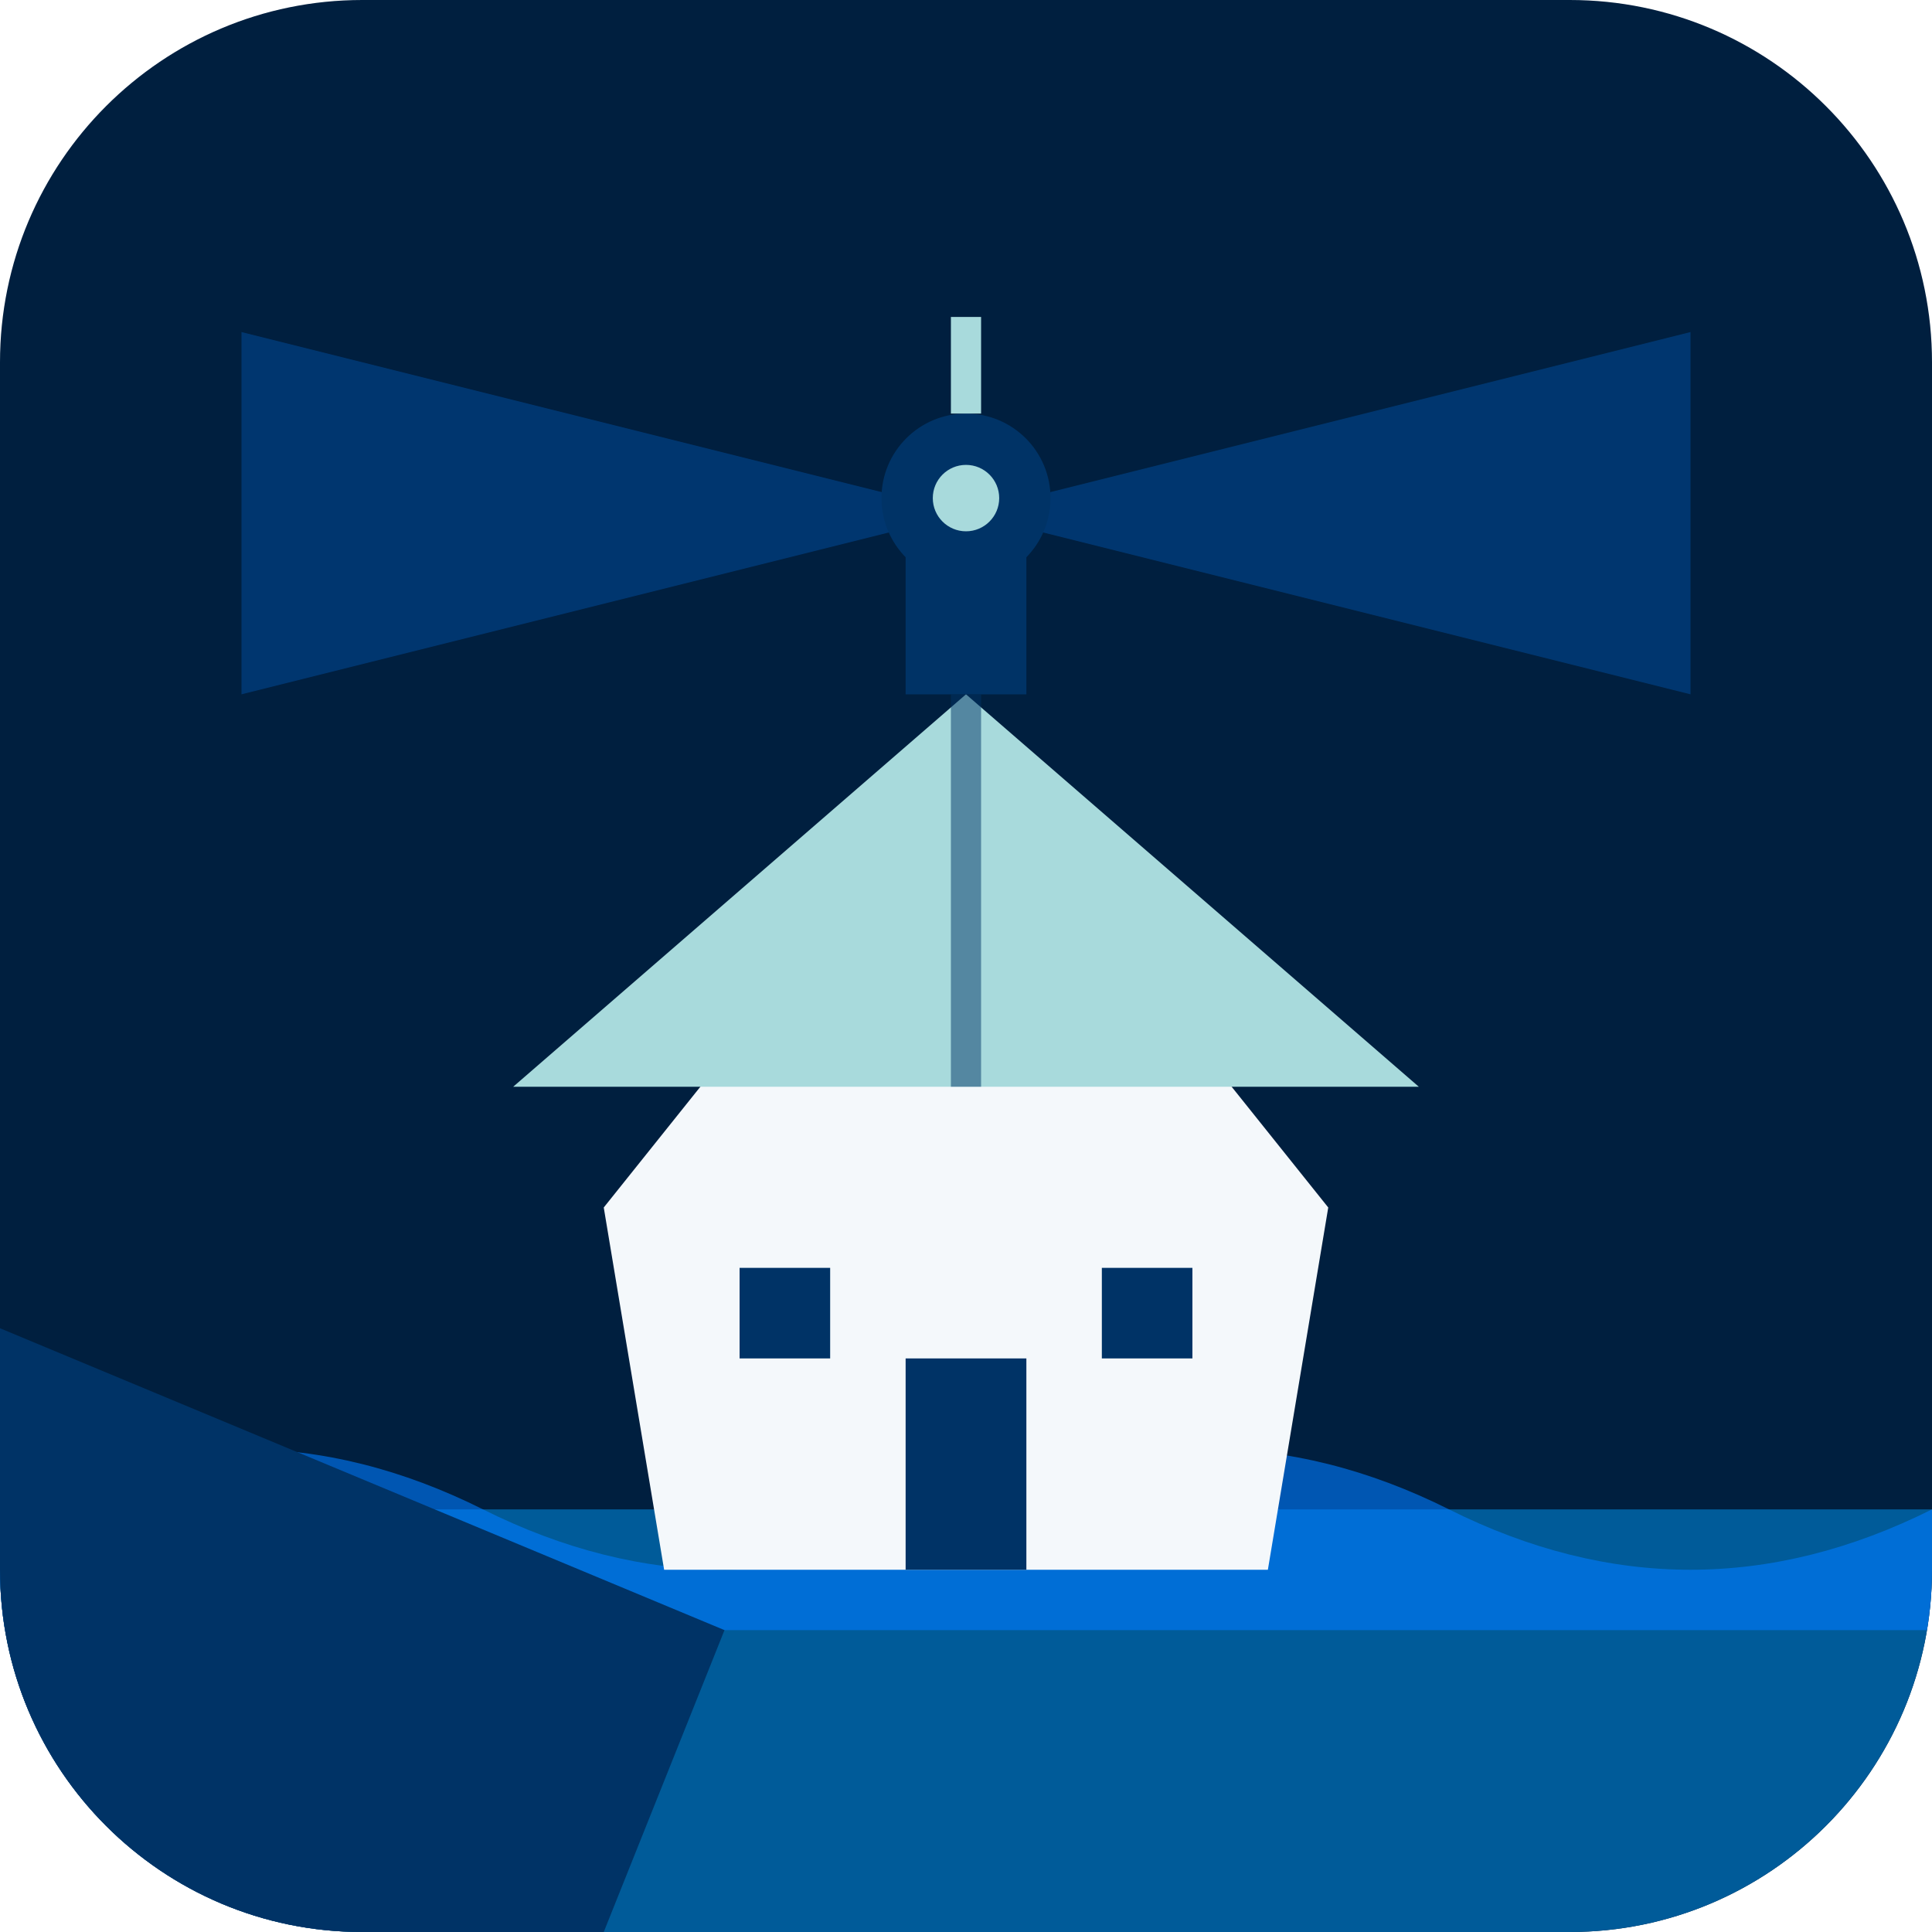
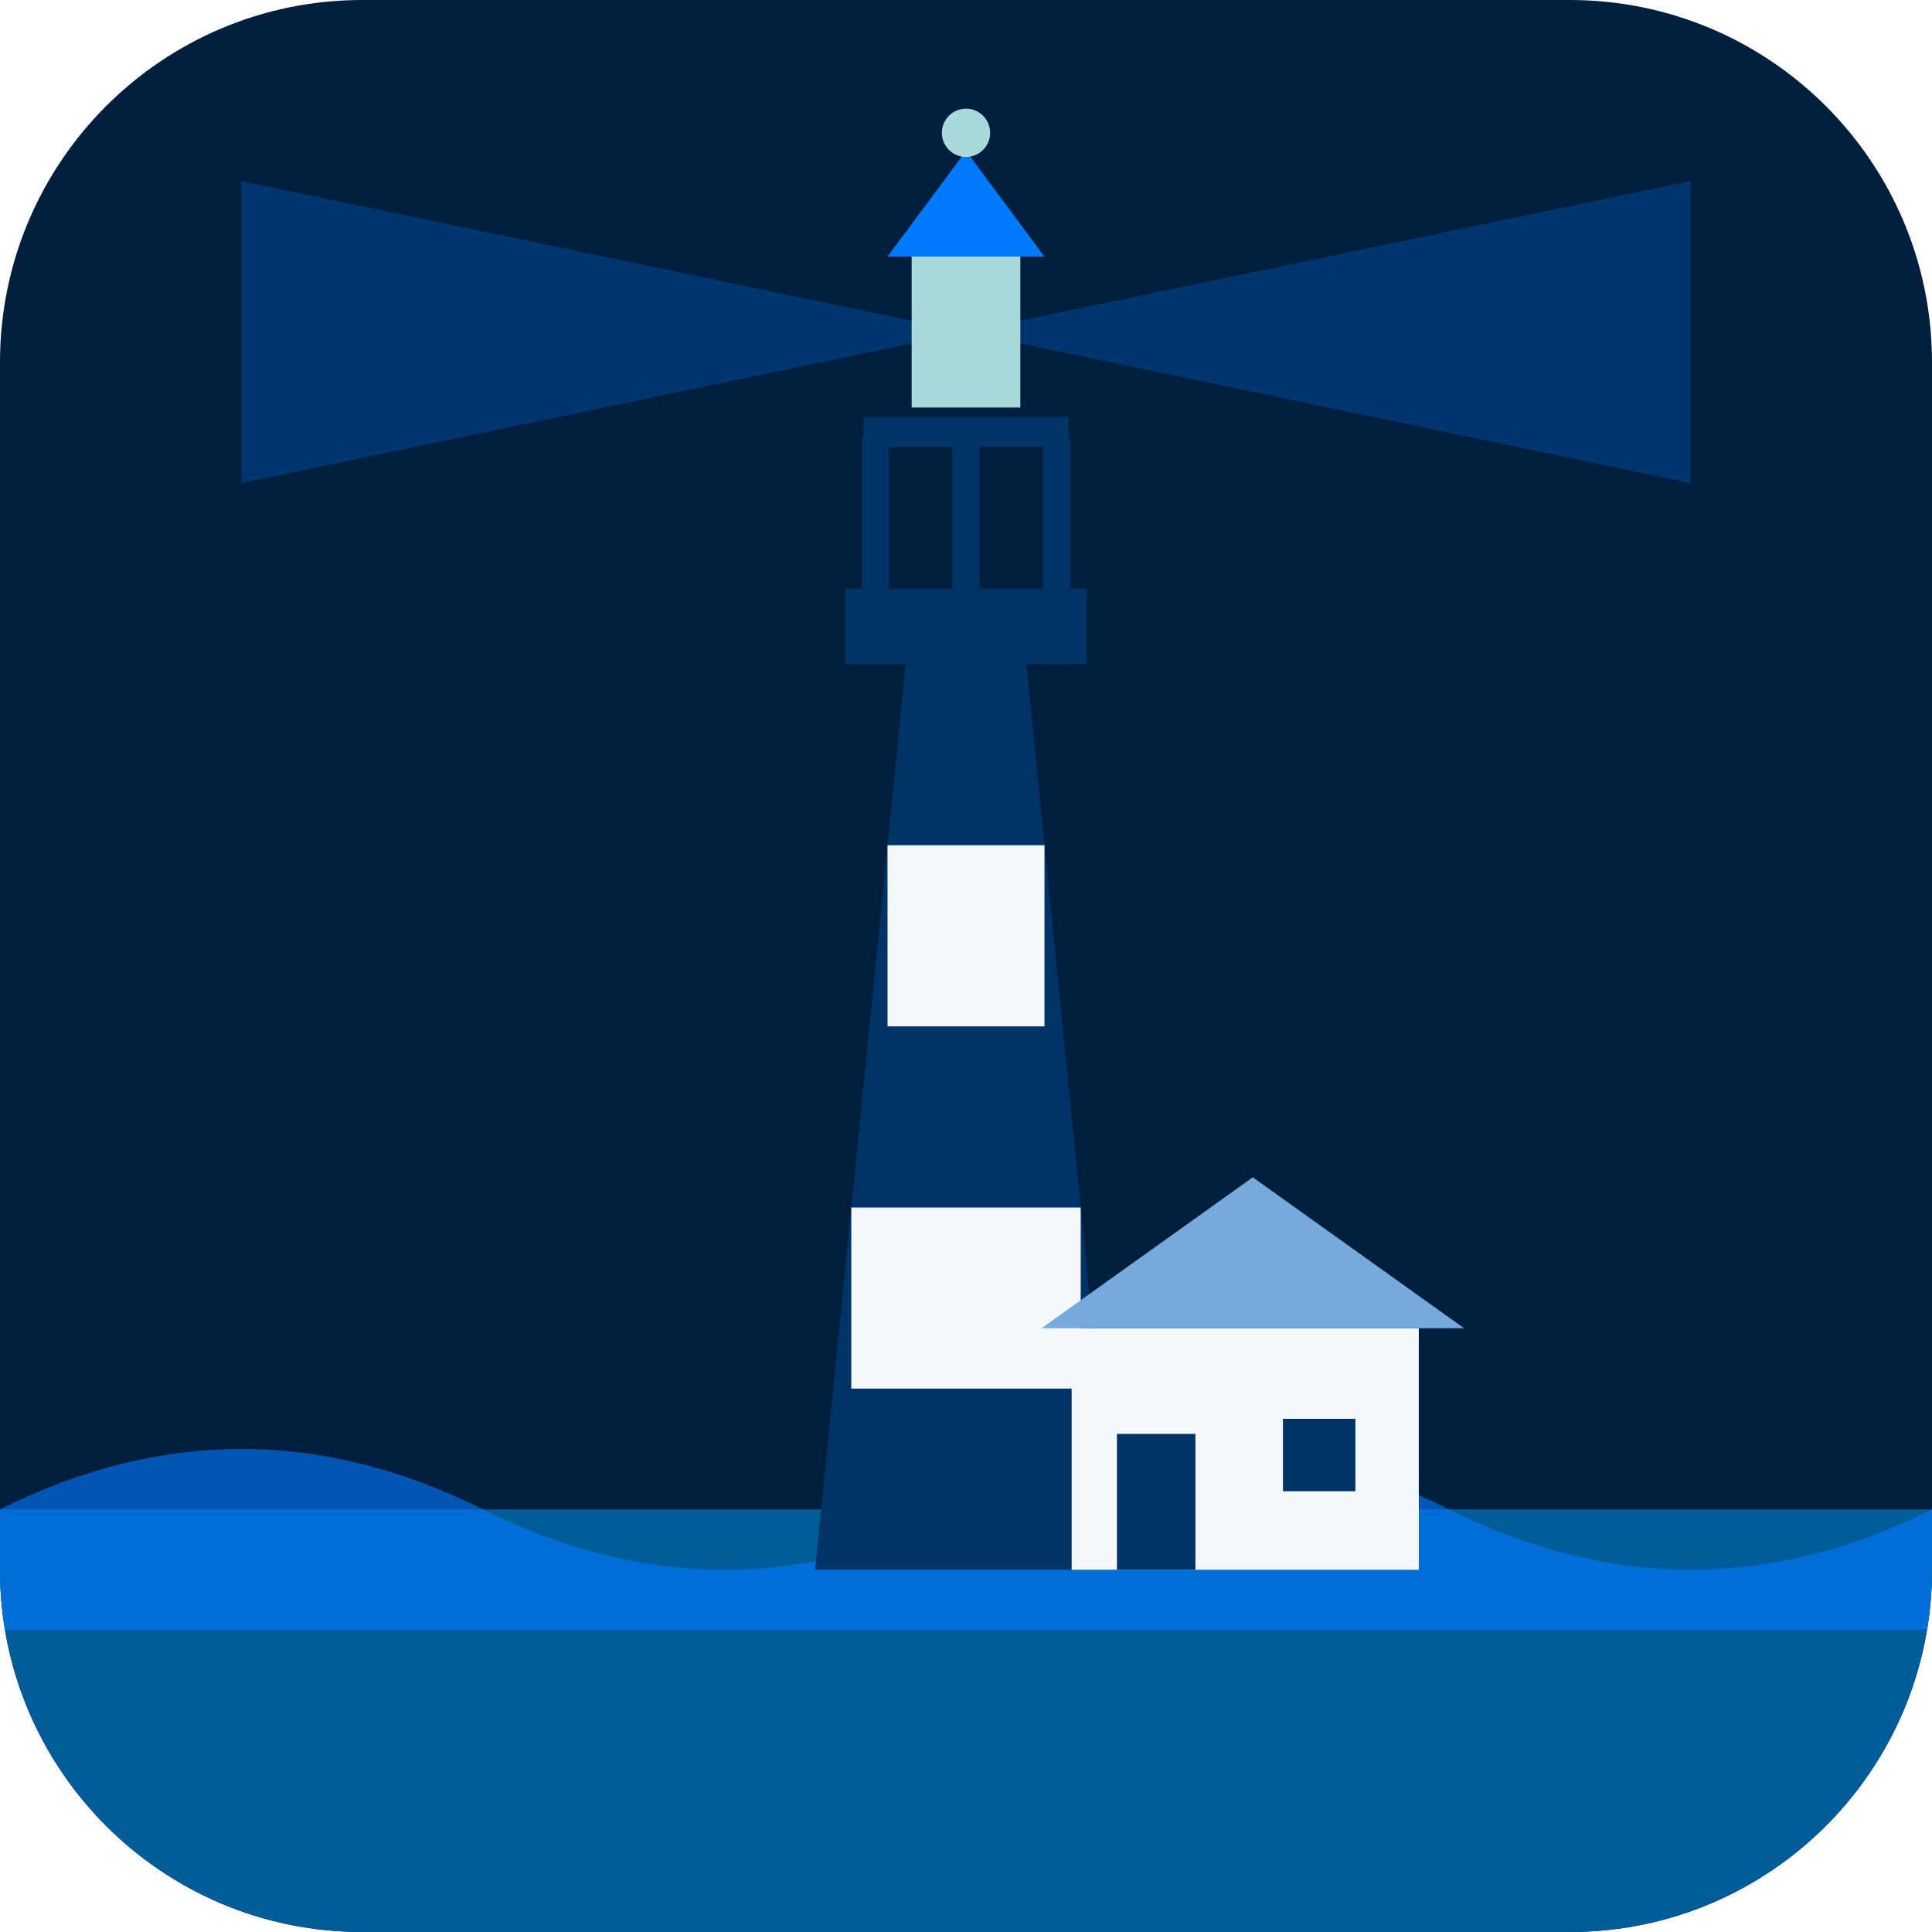
<svg xmlns="http://www.w3.org/2000/svg" viewBox="0 0 64 64">
  <clipPath id="faro-round">
    <rect width="64" height="64" rx="12" />
  </clipPath>
  <rect width="64" height="64" rx="12" fill="#001F3F" />
  <g clip-path="url(#faro-round)">
-     <polygon points="32,17 8,11 8,23" fill="#007BFF" opacity="0.25" />
-     <polygon points="32,17 56,11 56,23" fill="#007BFF" opacity="0.25" />
+     <polygon points="32,11 8,6 8,16" fill="#007BFF" opacity="0.25" />
+     <polygon points="32,11 56,6 56,16" fill="#007BFF" opacity="0.25" />
    <rect y="50" width="64" height="14" fill="#005B99" />
    <path d="M0,50 Q8,46 16,50 T32,50 T48,50 T64,50 V54 H0 Z" fill="#007BFF" opacity="0.6" />
-     <polygon points="0,64 0,44 24,54 20,64" fill="#003366" />
-     <polygon points="22,52 42,52 44,40 40,35 24,35 20,40" fill="#F4F8FB" />
-     <polygon points="17,36 47,36 32,23" fill="#A8DADC" />
-     <line x1="32" y1="23" x2="32" y2="36" stroke="#003366" stroke-width="1" opacity="0.5" />
-     <rect x="30" y="18" width="4" height="5" fill="#003366" />
-     <circle cx="32" cy="16.5" r="2.8" fill="#003366" />
-     <circle cx="32" cy="16.5" r="1.1" fill="#A8DADC" />
-     <line x1="32" y1="13.7" x2="32" y2="10.5" stroke="#A8DADC" stroke-width="1" />
-     <rect x="30" y="45" width="4" height="7" fill="#003366" />
-     <rect x="24.5" y="42" width="3" height="3" fill="#003366" />
-     <rect x="36.5" y="42" width="3" height="3" fill="#003366" />
+     <polygon points="27,52 37,52 34,22 30,22" fill="#003366" />
+     <rect x="28.2" y="40" width="7.6" height="6" fill="#F4F8FB" />
+     <rect x="29.4" y="28" width="5.2" height="6" fill="#F4F8FB" />
+     <rect x="28" y="19.5" width="8" height="2.5" fill="#003366" />
+     <line x1="29" y1="14.5" x2="29" y2="19.5" stroke="#003366" stroke-width="0.9" />
+     <line x1="32" y1="14.5" x2="32" y2="19.5" stroke="#003366" stroke-width="0.9" />
+     <line x1="35" y1="14.5" x2="35" y2="19.5" stroke="#003366" stroke-width="0.9" />
+     <rect x="28.6" y="13.8" width="6.8" height="1" fill="#003366" />
+     <rect x="30.2" y="8.5" width="3.6" height="5" fill="#A8DADC" />
+     <polygon points="29.4,8.5 34.6,8.5 32,5" fill="#007BFF" />
+     <circle cx="32" cy="4.4" r="0.8" fill="#A8DADC" />
+     <rect x="35.5" y="44" width="11.5" height="8" fill="#F4F8FB" />
+     <polygon points="34.5,44 48.5,44 41.5,39" fill="#75AADB" />
+     <rect x="37" y="47.5" width="2.6" height="4.5" fill="#003366" />
+     <rect x="42.5" y="47" width="2.4" height="2.4" fill="#003366" />
  </g>
</svg>
